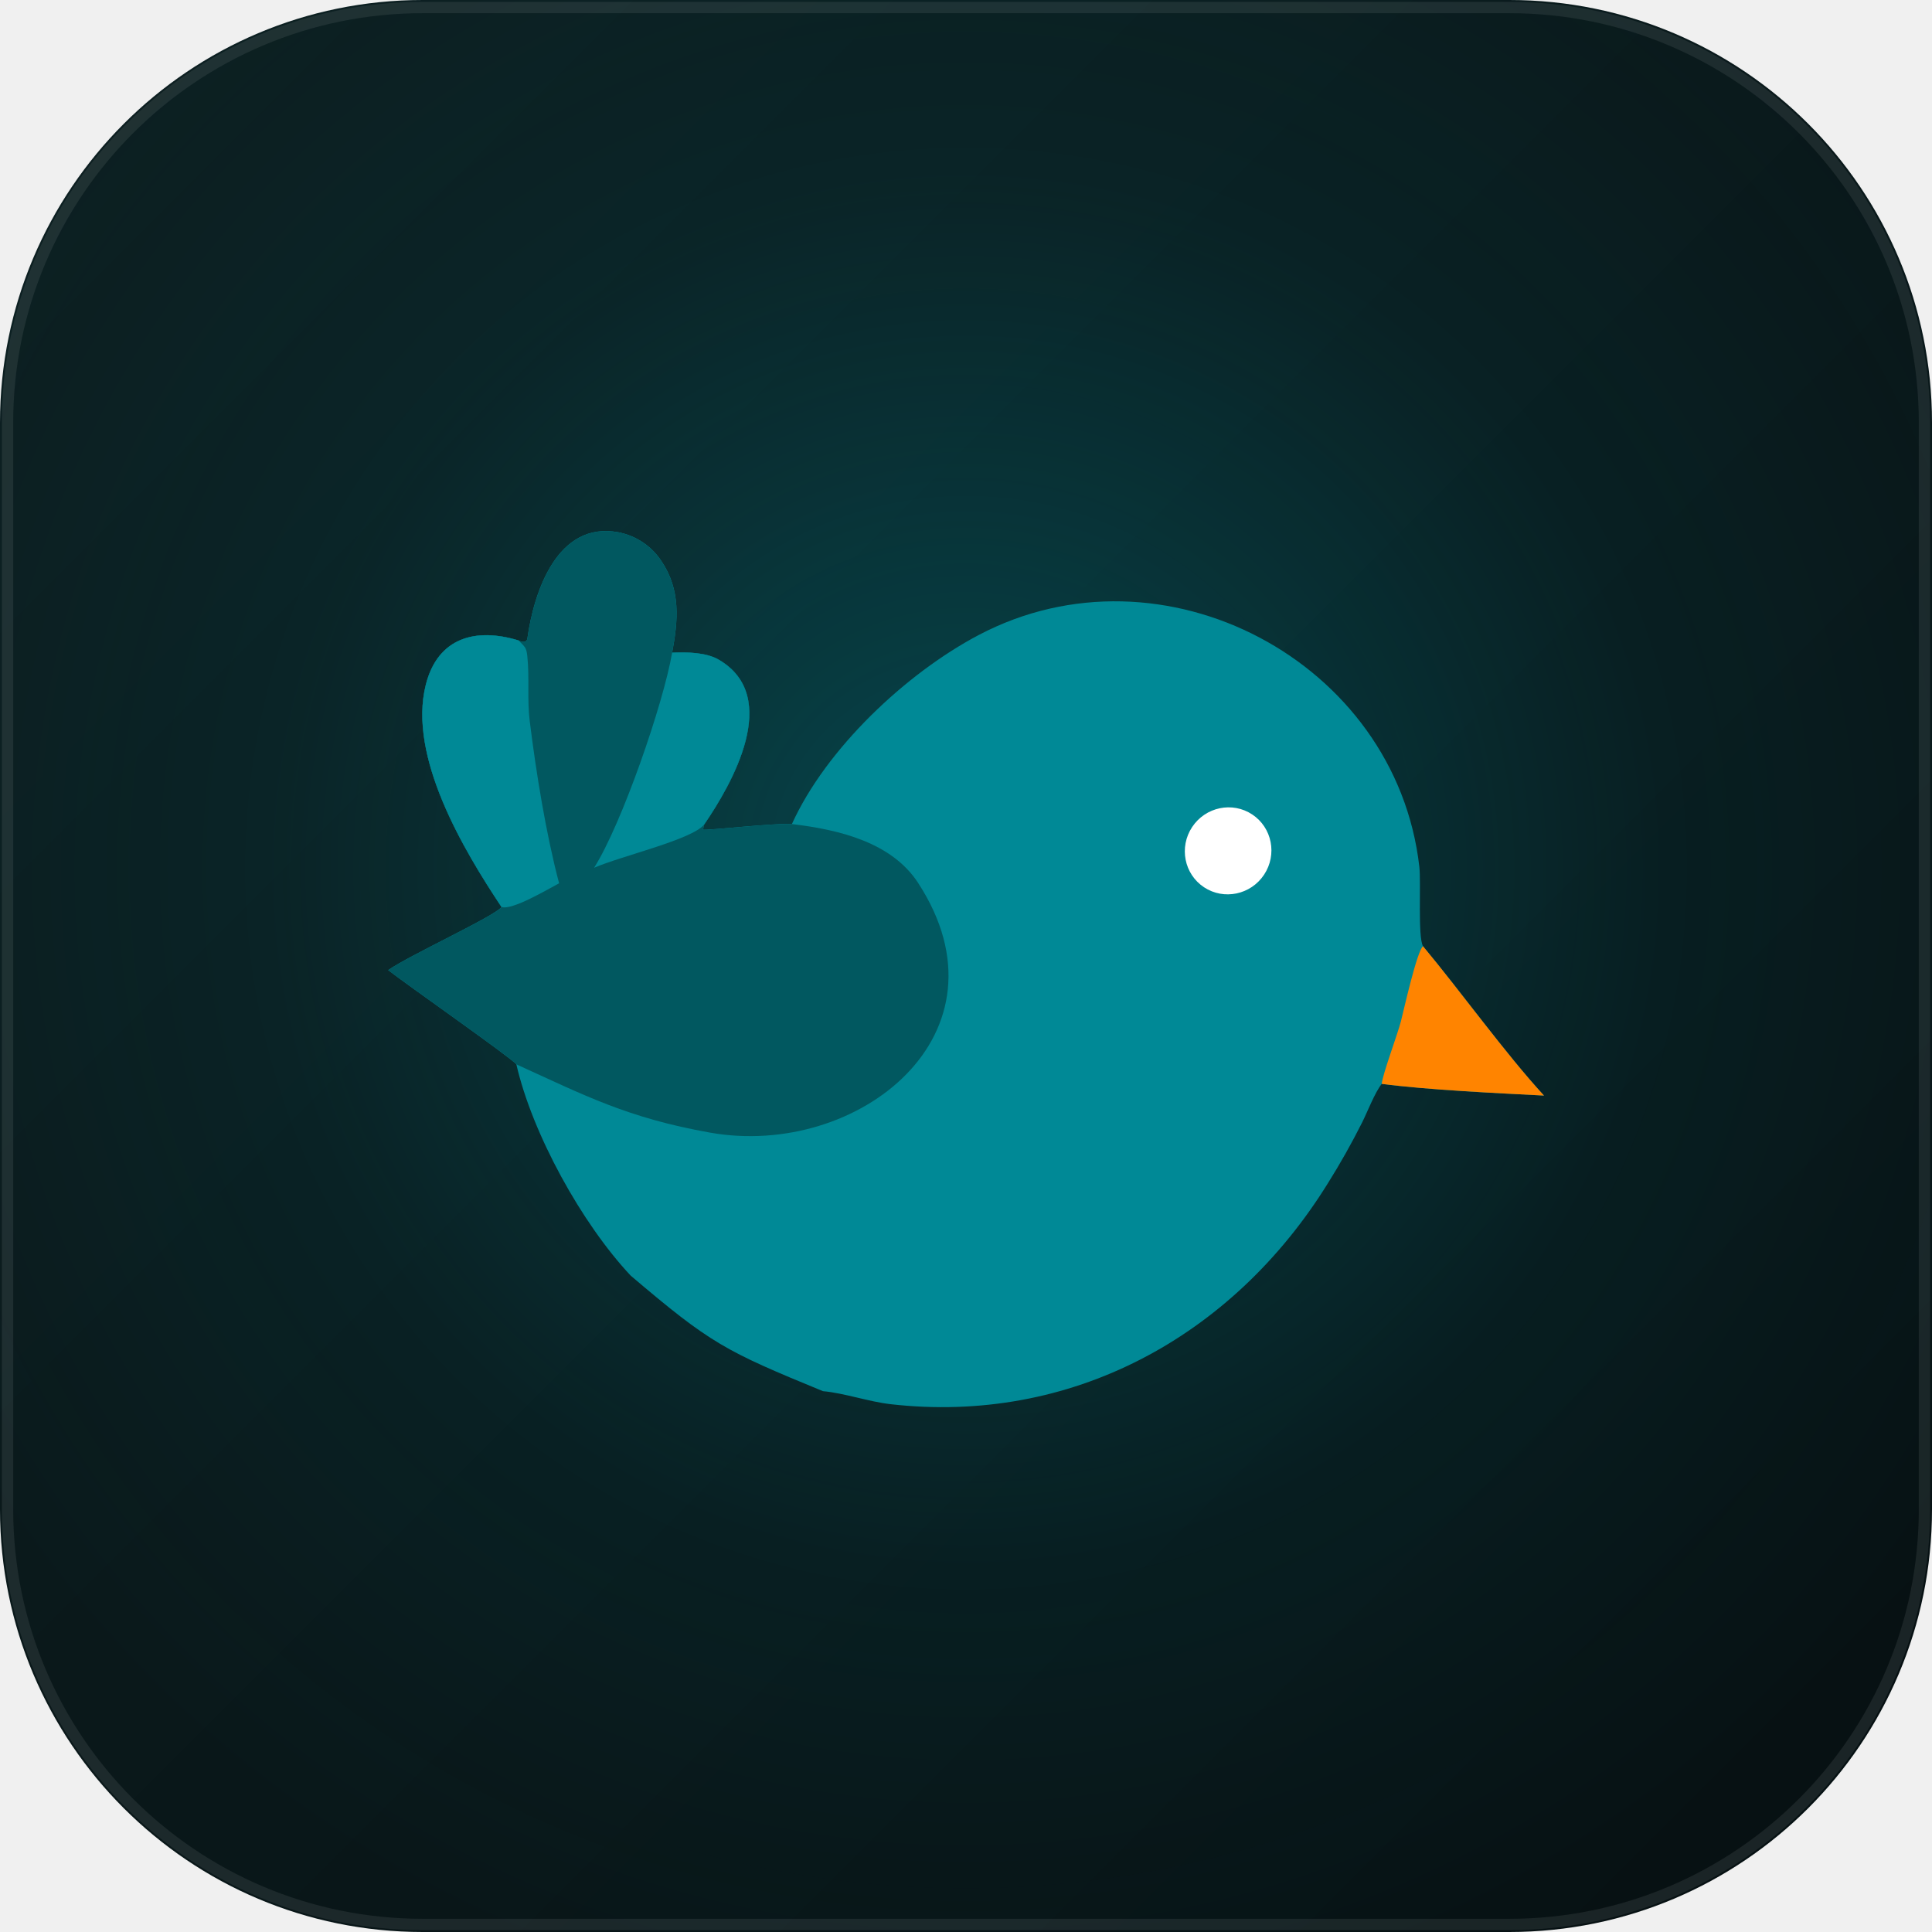
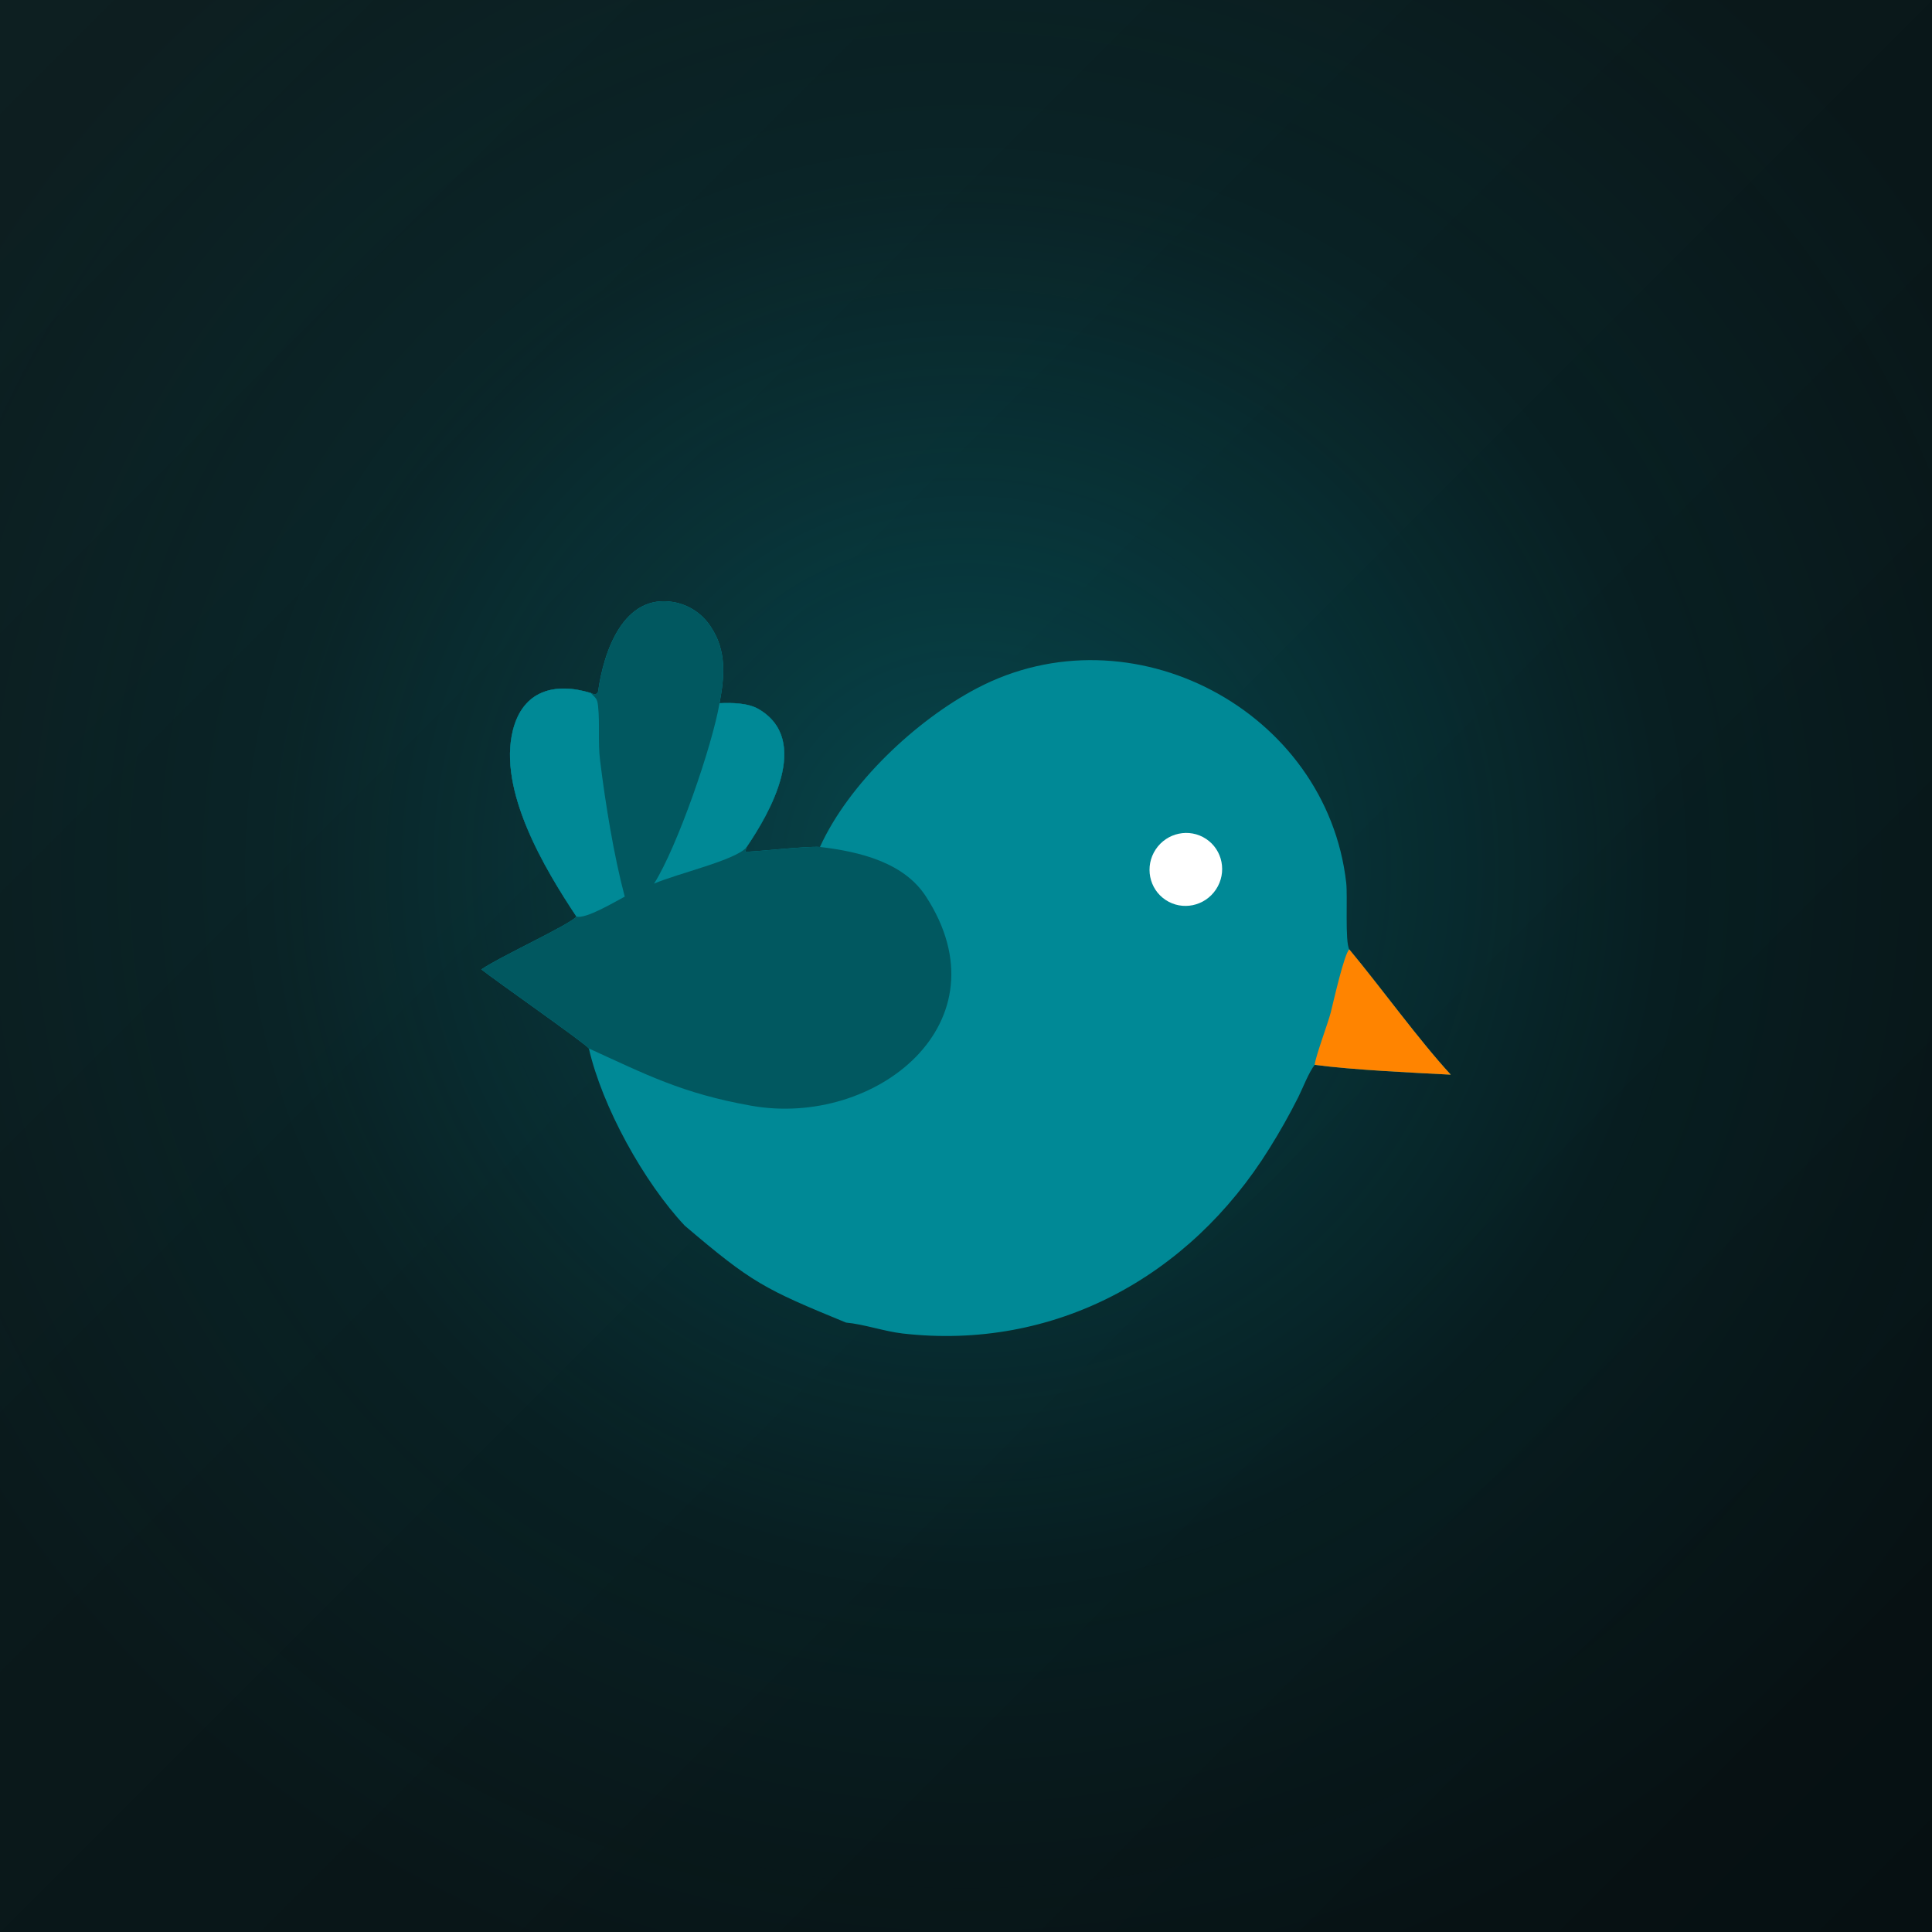
<svg xmlns="http://www.w3.org/2000/svg" viewBox="0 0 512 512" width="512" height="512">
  <defs>
    <linearGradient id="bgGrad" x1="0%" y1="0%" x2="100%" y2="100%">
      <stop offset="0%" stop-color="#0D1F21" />
      <stop offset="100%" stop-color="#061012" />
    </linearGradient>
    <radialGradient id="glowGrad" cx="50%" cy="45%" r="60%">
      <stop offset="0%" stop-color="#008996" stop-opacity="0.4" />
      <stop offset="60%" stop-color="#008996" stop-opacity="0.08" />
      <stop offset="100%" stop-color="#008996" stop-opacity="0" />
    </radialGradient>
    <clipPath id="clip0_1459_10971">
      <rect width="50" height="38.158" fill="white" transform="translate(21.0713) rotate(33.5189)" />
    </clipPath>
  </defs>
-   <rect width="512" height="512" rx="112" fill="url(#bgGrad)" />
-   <rect width="512" height="512" rx="112" fill="url(#glowGrad)" />
-   <rect width="508" height="508" x="2" y="2" rx="110" fill="none" stroke="rgba(255,255,255,0.08)" stroke-width="3" />
-   <g transform="translate(54.50, 70.00) scale(6.2)">
+   <rect width="512" height="512" fill="url(#bgGrad)" />
+   <rect width="512" height="512" fill="url(#glowGrad)" />
+   <g transform="translate(87.00, 100.00) scale(5.2)">
    <g clip-path="url(#clip0_1459_10971)">
      <path d="M25.058 23.933C26.52 20.708 29.939 17.488 33.042 15.853C40.916 11.704 50.881 16.974 51.878 25.764C51.954 26.432 51.808 28.769 52.034 29.154C53.672 31.122 55.548 33.735 57.205 35.538C55.231 35.436 52.221 35.296 50.271 35.038C49.974 35.408 49.659 36.236 49.431 36.69C48.983 37.581 48.493 38.451 47.962 39.297C43.867 45.893 36.954 49.607 29.271 48.729C28.341 48.623 27.294 48.254 26.385 48.173C22.2 46.454 21.592 46.147 18.167 43.234C16.078 41.009 13.96 37.173 13.281 34.204C13.076 33.931 8.549 30.765 7.802 30.175C8.703 29.544 12.372 27.864 12.646 27.479C11.032 25.053 8.632 21.05 9.411 17.975C9.927 15.942 11.564 15.531 13.377 16.085C13.524 16.166 13.726 16.189 13.754 15.988C14.027 14.035 15.016 10.979 17.634 11.459C18.39 11.604 19.054 12.046 19.478 12.688C20.313 13.926 20.197 15.231 19.939 16.607C20.568 16.579 21.393 16.59 21.937 16.91C24.637 18.494 22.491 22.227 21.306 23.956L21.259 24.171C21.371 24.221 24.355 23.88 25.058 23.933Z" fill="#008996" />
      <path d="M13.377 16.085C13.524 16.166 13.726 16.189 13.754 15.988C14.027 14.035 15.016 10.979 17.634 11.459C18.39 11.604 19.054 12.046 19.478 12.688C20.313 13.926 20.197 15.231 19.939 16.607C20.568 16.579 21.393 16.59 21.937 16.91C24.637 18.494 22.491 22.227 21.306 23.956L21.259 24.171C21.371 24.221 24.355 23.88 25.058 23.933C27.132 24.176 29.339 24.738 30.452 26.447C34.645 32.883 27.901 38.25 21.555 37.121C18.031 36.494 16.204 35.533 13.281 34.204C13.076 33.931 8.549 30.765 7.802 30.175C8.703 29.544 12.372 27.864 12.646 27.479C11.032 25.053 8.632 21.05 9.411 17.975C9.927 15.942 11.564 15.53 13.377 16.085Z" fill="#015860" />
      <path d="M13.377 16.086C13.635 16.361 13.707 16.36 13.749 16.755C13.846 17.666 13.738 18.605 13.851 19.519C14.121 21.711 14.547 24.349 15.108 26.465C14.616 26.723 13.108 27.627 12.646 27.479C11.032 25.053 8.632 21.05 9.411 17.975C9.927 15.943 11.564 15.531 13.377 16.086Z" fill="#008996" />
      <path d="M19.939 16.607C20.568 16.579 21.393 16.59 21.937 16.91C24.637 18.494 22.491 22.227 21.306 23.956C20.773 24.603 17.808 25.283 16.603 25.801C17.784 23.943 19.567 18.783 19.939 16.607Z" fill="#008996" />
      <path d="M52.034 29.154C53.672 31.122 55.548 33.735 57.205 35.538C55.231 35.436 52.221 35.296 50.271 35.038C50.298 34.648 50.955 32.899 51.089 32.368C51.231 31.806 51.773 29.379 52.034 29.154Z" fill="#FF8400" />
      <ellipse cx="43.704" cy="25.078" rx="1.844" ry="1.866" transform="rotate(33.5189 43.7038 25.0781)" fill="white" />
    </g>
  </g>
</svg>
